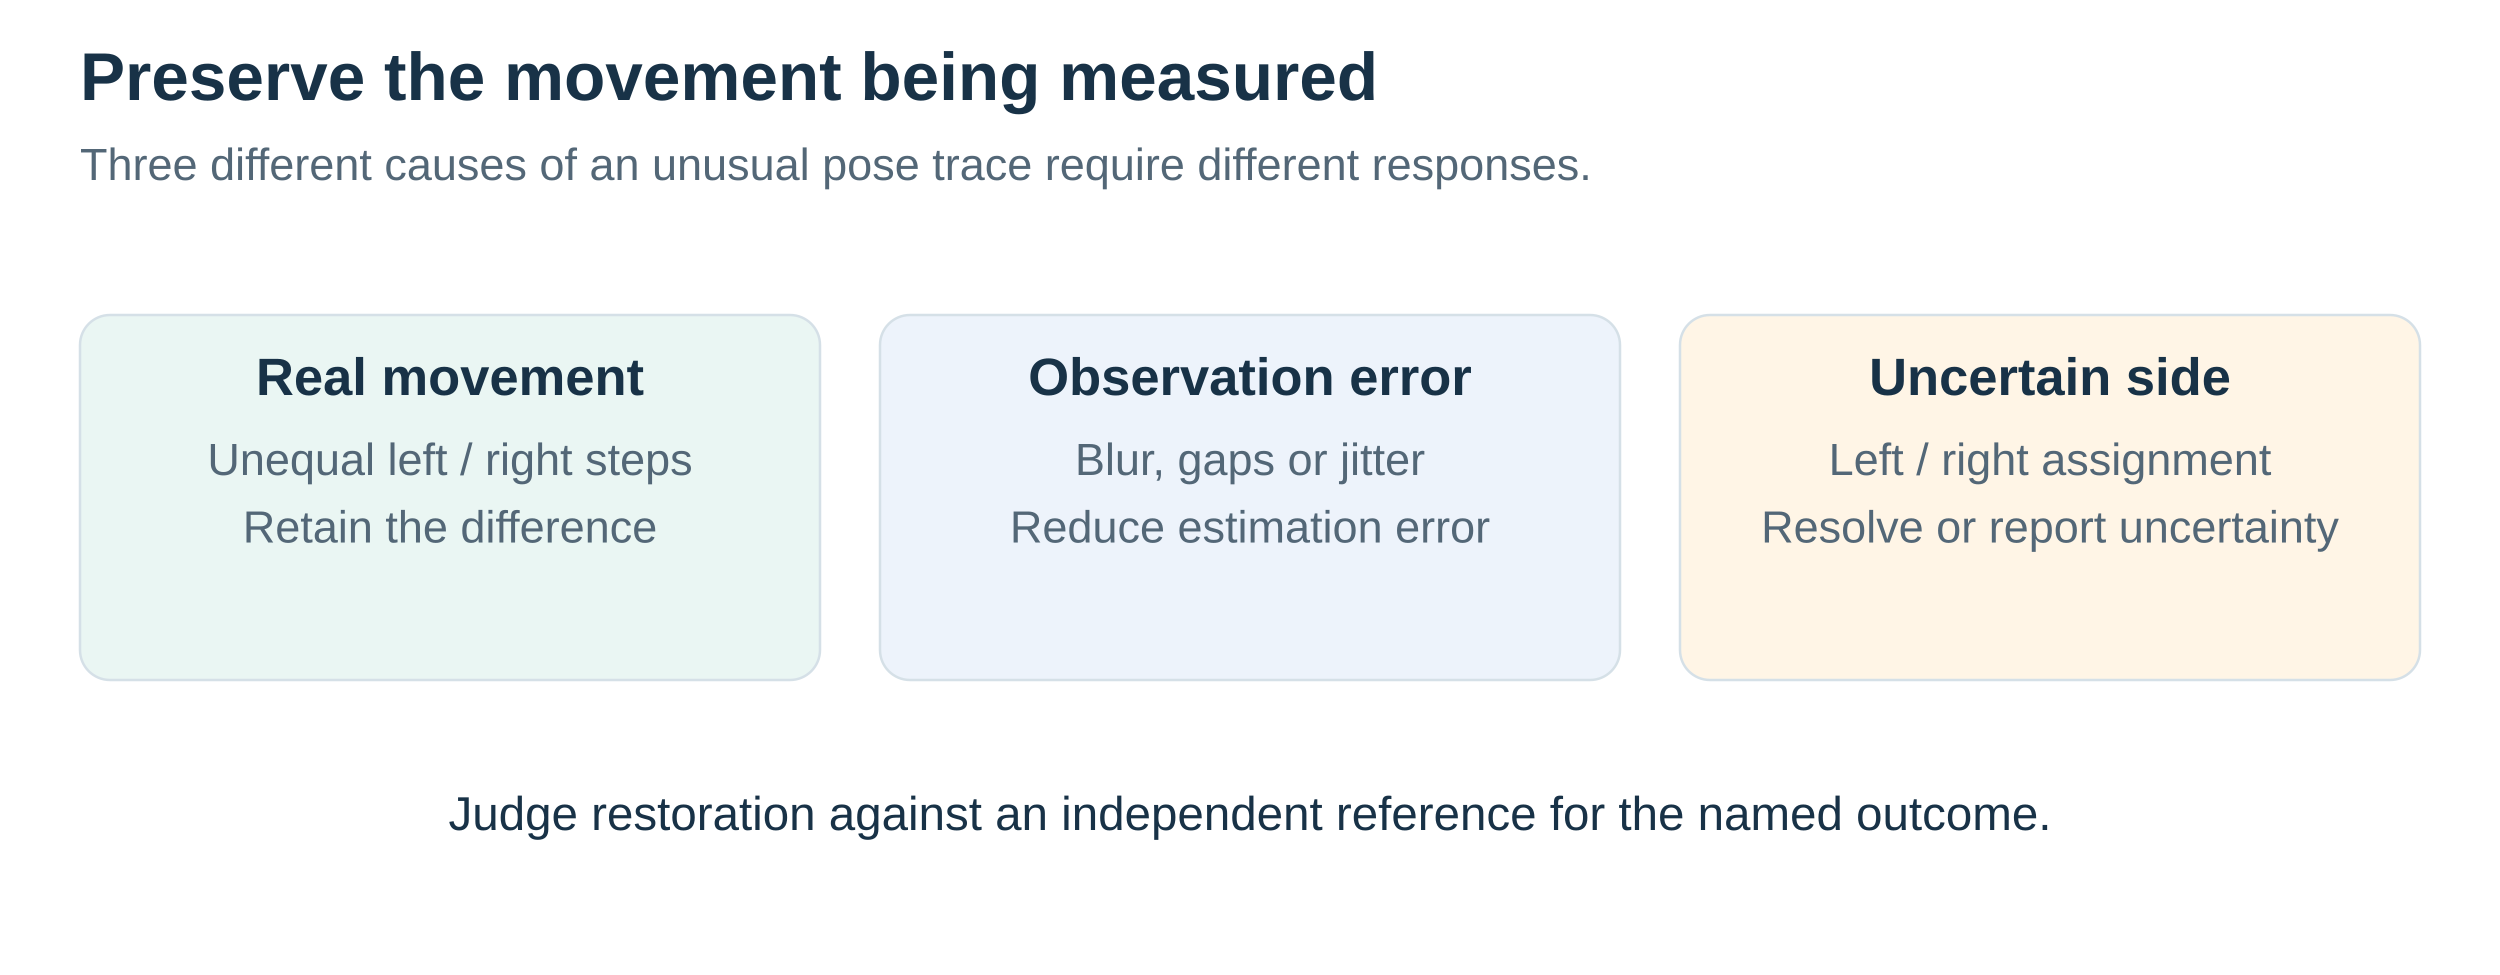
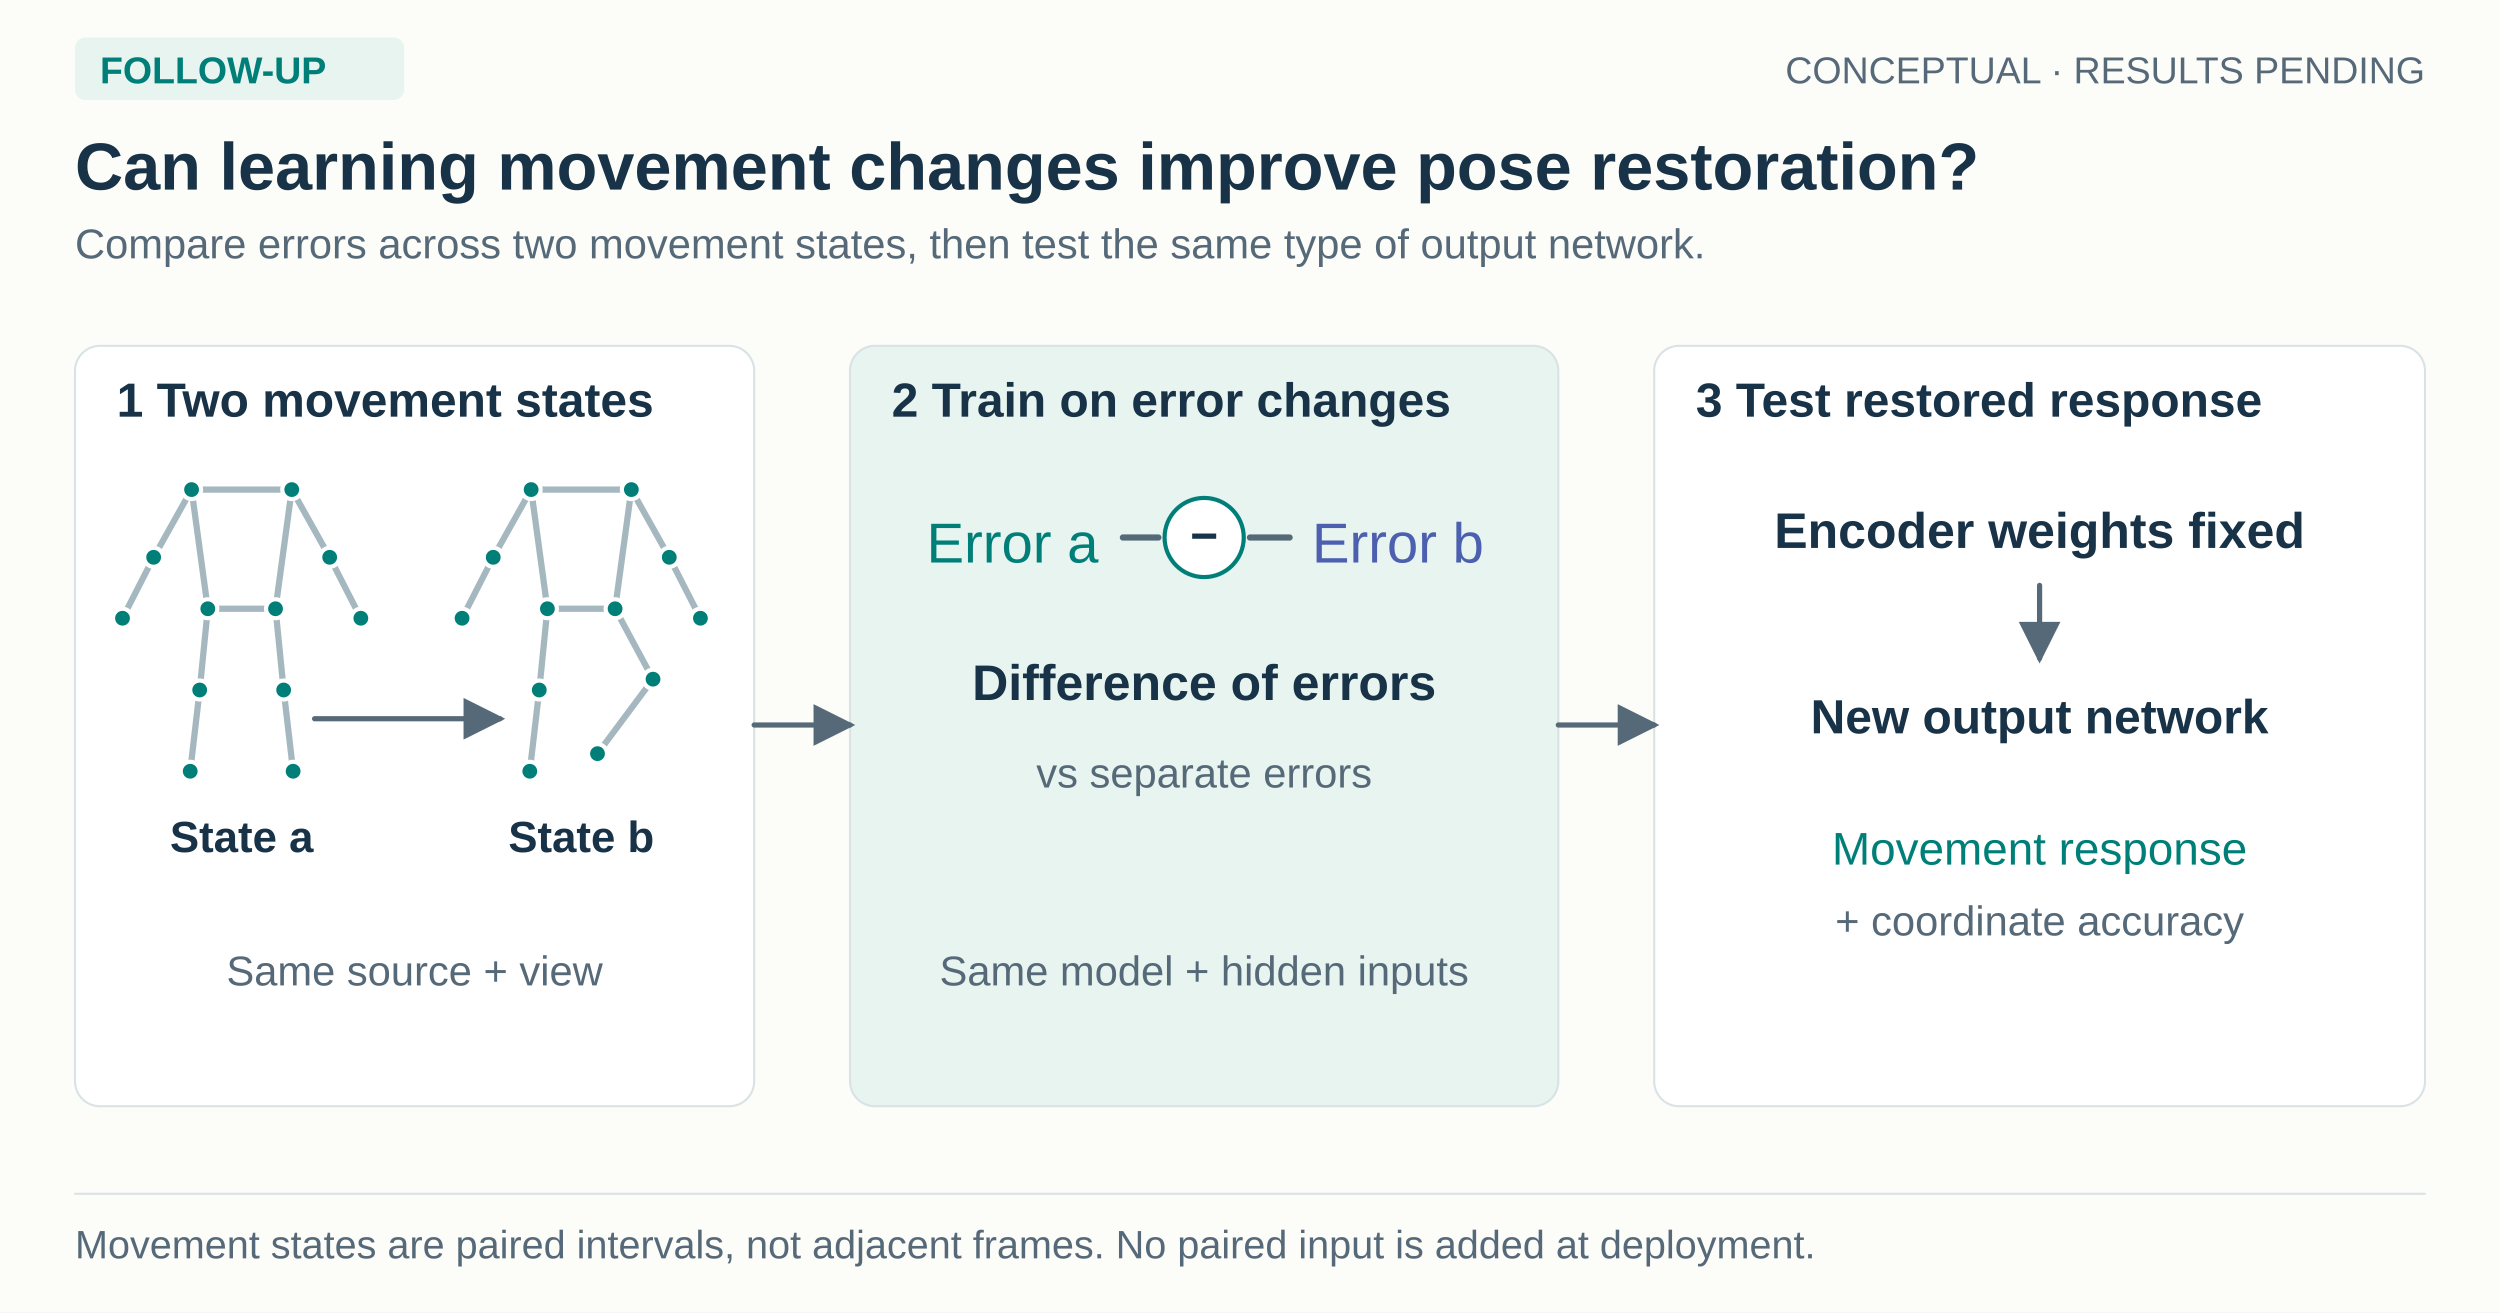
- <svg xmlns="http://www.w3.org/2000/svg" width="1000" height="390" viewBox="0 0 1000 390" role="img" aria-labelledby="title desc">
+ <svg xmlns="http://www.w3.org/2000/svg" width="1200" height="630" viewBox="0 0 1200 630" role="img" aria-labelledby="title desc">
  <defs>
-     <marker id="arrow" markerWidth="7" markerHeight="7" refX="6.5" refY="3.5" orient="auto">
-       <path d="M0 0L7 3.5L0 7" fill="#536777" />
+     <marker id="arrow" markerWidth="8" markerHeight="8" refX="7" refY="4" orient="auto">
+       <path d="M0 0L8 4L0 8" fill="#566978" />
    </marker>
  </defs>
-   <rect width="1000" height="390" fill="white" />
-   <text x="32" y="40" font-family="Arial, sans-serif" font-size="27" fill="#183247" text-anchor="start" font-weight="bold">Preserve the movement being measured</text>
-   <text x="32" y="72" font-family="Arial, sans-serif" font-size="18" fill="#536777" text-anchor="start" font-weight="normal">Three different causes of an unusual pose trace require different responses.</text>
-   <rect x="32" y="126" width="296" height="146" rx="12" fill="#eaf6f3" stroke="#d5e0e7" />
-   <text x="180.0" y="158" font-family="Arial, sans-serif" font-size="21" fill="#183247" text-anchor="middle" font-weight="bold">Real movement</text>
-   <text x="180.0" y="190" font-family="Arial, sans-serif" font-size="18" fill="#536777" text-anchor="middle" font-weight="normal">Unequal left / right steps</text>
-   <text x="180.0" y="217" font-family="Arial, sans-serif" font-size="18" fill="#536777" text-anchor="middle" font-weight="normal">Retain the difference</text>
-   <rect x="352" y="126" width="296" height="146" rx="12" fill="#edf3fb" stroke="#d5e0e7" />
-   <text x="500.0" y="158" font-family="Arial, sans-serif" font-size="21" fill="#183247" text-anchor="middle" font-weight="bold">Observation error</text>
-   <text x="500.0" y="190" font-family="Arial, sans-serif" font-size="18" fill="#536777" text-anchor="middle" font-weight="normal">Blur, gaps or jitter</text>
-   <text x="500.0" y="217" font-family="Arial, sans-serif" font-size="18" fill="#536777" text-anchor="middle" font-weight="normal">Reduce estimation error</text>
-   <rect x="672" y="126" width="296" height="146" rx="12" fill="#fff5e6" stroke="#d5e0e7" />
-   <text x="820.0" y="158" font-family="Arial, sans-serif" font-size="21" fill="#183247" text-anchor="middle" font-weight="bold">Uncertain side</text>
-   <text x="820.0" y="190" font-family="Arial, sans-serif" font-size="18" fill="#536777" text-anchor="middle" font-weight="normal">Left / right assignment</text>
-   <text x="820.0" y="217" font-family="Arial, sans-serif" font-size="18" fill="#536777" text-anchor="middle" font-weight="normal">Resolve or report uncertainty</text>
-   <text x="500" y="332" font-family="Arial, sans-serif" font-size="19" fill="#183247" text-anchor="middle" font-weight="normal">Judge restoration against an independent reference for the named outcome.</text>
+   <rect width="1200" height="630" fill="#fcfcf9" />
+   <rect x="36" y="18" width="158" height="30" rx="5" fill="#e7f4ef" stroke="none" />
+   <text x="48" y="40" font-family="Arial, sans-serif" font-size="18" fill="#007f79" text-anchor="start" font-weight="bold">FOLLOW-UP</text>
+   <text x="1164" y="40" font-family="Arial, sans-serif" font-size="18" fill="#566978" text-anchor="end" font-weight="normal">CONCEPTUAL · RESULTS PENDING</text>
+   <text x="36" y="91" font-family="Arial, sans-serif" font-size="32" fill="#183247" text-anchor="start" font-weight="bold">Can learning movement changes improve pose restoration?</text>
+   <text x="36" y="124" font-family="Arial, sans-serif" font-size="20" fill="#566978" text-anchor="start" font-weight="normal">Compare errors across two movement states, then test the same type of output network.</text>
+   <rect x="36" y="166" width="326" height="365" rx="12" fill="white" stroke="#d9e2e5" />
+   <text x="56" y="200" font-family="Arial, sans-serif" font-size="23" fill="#183247" text-anchor="start" font-weight="bold">1  Two movement states</text>
+   <polyline points="91.95,235.00 140.05,235.00" fill="none" stroke="#a5b8bf" stroke-width="3" stroke-linejoin="round" stroke-linecap="round" />
+   <polyline points="91.95,235.00 73.75,267.50" fill="none" stroke="#a5b8bf" stroke-width="3" stroke-linejoin="round" stroke-linecap="round" />
+   <polyline points="73.75,267.50 58.80,296.75" fill="none" stroke="#a5b8bf" stroke-width="3" stroke-linejoin="round" stroke-linecap="round" />
+   <polyline points="140.05,235.00 158.25,267.50" fill="none" stroke="#a5b8bf" stroke-width="3" stroke-linejoin="round" stroke-linecap="round" />
+   <polyline points="158.25,267.50 173.20,296.75" fill="none" stroke="#a5b8bf" stroke-width="3" stroke-linejoin="round" stroke-linecap="round" />
+   <polyline points="91.95,235.00 99.75,292.20" fill="none" stroke="#a5b8bf" stroke-width="3" stroke-linejoin="round" stroke-linecap="round" />
+   <polyline points="140.05,235.00 132.25,292.20" fill="none" stroke="#a5b8bf" stroke-width="3" stroke-linejoin="round" stroke-linecap="round" />
+   <polyline points="99.75,292.20 132.25,292.20" fill="none" stroke="#a5b8bf" stroke-width="3" stroke-linejoin="round" stroke-linecap="round" />
+   <polyline points="99.75,292.20 95.85,331.20" fill="none" stroke="#a5b8bf" stroke-width="3" stroke-linejoin="round" stroke-linecap="round" />
+   <polyline points="95.85,331.20 91.30,370.20" fill="none" stroke="#a5b8bf" stroke-width="3" stroke-linejoin="round" stroke-linecap="round" />
+   <polyline points="132.25,292.20 136.15,331.20" fill="none" stroke="#a5b8bf" stroke-width="3" stroke-linejoin="round" stroke-linecap="round" />
+   <polyline points="136.15,331.20 140.70,370.20" fill="none" stroke="#a5b8bf" stroke-width="3" stroke-linejoin="round" stroke-linecap="round" />
+   <circle cx="91.95" cy="235.0" r="4.55" fill="#007f79" stroke="white" stroke-width="2" />
+   <circle cx="140.05" cy="235.0" r="4.55" fill="#007f79" stroke="white" stroke-width="2" />
+   <circle cx="73.75" cy="267.5" r="4.55" fill="#007f79" stroke="white" stroke-width="2" />
+   <circle cx="158.25" cy="267.5" r="4.55" fill="#007f79" stroke="white" stroke-width="2" />
+   <circle cx="58.8" cy="296.75" r="4.55" fill="#007f79" stroke="white" stroke-width="2" />
+   <circle cx="173.2" cy="296.75" r="4.55" fill="#007f79" stroke="white" stroke-width="2" />
+   <circle cx="99.75" cy="292.2" r="4.55" fill="#007f79" stroke="white" stroke-width="2" />
+   <circle cx="132.25" cy="292.2" r="4.55" fill="#007f79" stroke="white" stroke-width="2" />
+   <circle cx="95.85" cy="331.2" r="4.55" fill="#007f79" stroke="white" stroke-width="2" />
+   <circle cx="136.15" cy="331.2" r="4.55" fill="#007f79" stroke="white" stroke-width="2" />
+   <circle cx="91.3" cy="370.2" r="4.55" fill="#007f79" stroke="white" stroke-width="2" />
+   <circle cx="140.7" cy="370.2" r="4.55" fill="#007f79" stroke="white" stroke-width="2" />
+   <polyline points="254.95,235.00 303.05,235.00" fill="none" stroke="#a5b8bf" stroke-width="3" stroke-linejoin="round" stroke-linecap="round" />
+   <polyline points="254.95,235.00 236.75,267.50" fill="none" stroke="#a5b8bf" stroke-width="3" stroke-linejoin="round" stroke-linecap="round" />
+   <polyline points="236.75,267.50 221.80,296.75" fill="none" stroke="#a5b8bf" stroke-width="3" stroke-linejoin="round" stroke-linecap="round" />
+   <polyline points="303.05,235.00 321.25,267.50" fill="none" stroke="#a5b8bf" stroke-width="3" stroke-linejoin="round" stroke-linecap="round" />
+   <polyline points="321.25,267.50 336.20,296.75" fill="none" stroke="#a5b8bf" stroke-width="3" stroke-linejoin="round" stroke-linecap="round" />
+   <polyline points="254.95,235.00 262.75,292.20" fill="none" stroke="#a5b8bf" stroke-width="3" stroke-linejoin="round" stroke-linecap="round" />
+   <polyline points="303.05,235.00 295.25,292.20" fill="none" stroke="#a5b8bf" stroke-width="3" stroke-linejoin="round" stroke-linecap="round" />
+   <polyline points="262.75,292.20 295.25,292.20" fill="none" stroke="#a5b8bf" stroke-width="3" stroke-linejoin="round" stroke-linecap="round" />
+   <polyline points="262.75,292.20 258.85,331.20" fill="none" stroke="#a5b8bf" stroke-width="3" stroke-linejoin="round" stroke-linecap="round" />
+   <polyline points="258.85,331.20 254.30,370.20" fill="none" stroke="#a5b8bf" stroke-width="3" stroke-linejoin="round" stroke-linecap="round" />
+   <polyline points="295.25,292.20 313.45,326.00" fill="none" stroke="#a5b8bf" stroke-width="3" stroke-linejoin="round" stroke-linecap="round" />
+   <polyline points="313.45,326.00 286.80,361.75" fill="none" stroke="#a5b8bf" stroke-width="3" stroke-linejoin="round" stroke-linecap="round" />
+   <circle cx="254.95" cy="235.0" r="4.55" fill="#007f79" stroke="white" stroke-width="2" />
+   <circle cx="303.05" cy="235.0" r="4.55" fill="#007f79" stroke="white" stroke-width="2" />
+   <circle cx="236.75" cy="267.5" r="4.55" fill="#007f79" stroke="white" stroke-width="2" />
+   <circle cx="321.25" cy="267.5" r="4.55" fill="#007f79" stroke="white" stroke-width="2" />
+   <circle cx="221.8" cy="296.75" r="4.55" fill="#007f79" stroke="white" stroke-width="2" />
+   <circle cx="336.2" cy="296.75" r="4.55" fill="#007f79" stroke="white" stroke-width="2" />
+   <circle cx="262.75" cy="292.2" r="4.55" fill="#007f79" stroke="white" stroke-width="2" />
+   <circle cx="295.25" cy="292.2" r="4.55" fill="#007f79" stroke="white" stroke-width="2" />
+   <circle cx="258.85" cy="331.2" r="4.55" fill="#007f79" stroke="white" stroke-width="2" />
+   <circle cx="313.45" cy="326.0" r="4.55" fill="#007f79" stroke="white" stroke-width="2" />
+   <circle cx="254.3" cy="370.2" r="4.55" fill="#007f79" stroke="white" stroke-width="2" />
+   <circle cx="286.8" cy="361.75" r="4.55" fill="#007f79" stroke="white" stroke-width="2" />
+   <text x="116" y="409" font-family="Arial, sans-serif" font-size="21" fill="#183247" text-anchor="middle" font-weight="bold">State a</text>
+   <text x="279" y="409" font-family="Arial, sans-serif" font-size="21" fill="#183247" text-anchor="middle" font-weight="bold">State b</text>
+   <polyline points="151.00,345.00 240.00,345.00" fill="none" stroke="#566978" stroke-width="2.5" stroke-linejoin="round" stroke-linecap="round" marker-end="url(#arrow)" />
+   <text x="199" y="473" font-family="Arial, sans-serif" font-size="20" fill="#566978" text-anchor="middle" font-weight="normal">Same source + view</text>
+   <rect x="408" y="166" width="340" height="365" rx="12" fill="#e7f4ef" stroke="#d9e2e5" />
+   <text x="428" y="200" font-family="Arial, sans-serif" font-size="23" fill="#183247" text-anchor="start" font-weight="bold">2  Train on error changes</text>
+   <text x="486" y="270" font-family="Arial, sans-serif" font-size="27" fill="#007f79" text-anchor="middle" font-weight="normal">Error a</text>
+   <text x="671" y="270" font-family="Arial, sans-serif" font-size="27" fill="#4c60af" text-anchor="middle" font-weight="normal">Error b</text>
+   <polyline points="539.00,258.00 556.00,258.00" fill="none" stroke="#566978" stroke-width="3" stroke-linejoin="round" stroke-linecap="round" />
+   <polyline points="600.00,258.00 619.00,258.00" fill="none" stroke="#566978" stroke-width="3" stroke-linejoin="round" stroke-linecap="round" />
+   <circle cx="578" cy="258" r="19" fill="white" stroke="#007f79" stroke-width="2" />
+   <text x="578" y="265" font-family="Arial, sans-serif" font-size="23" fill="#183247" text-anchor="middle" font-weight="bold">−</text>
+   <text x="578" y="336" font-family="Arial, sans-serif" font-size="24" fill="#183247" text-anchor="middle" font-weight="bold">Difference of errors</text>
+   <text x="578" y="378" font-family="Arial, sans-serif" font-size="20" fill="#566978" text-anchor="middle" font-weight="normal">vs separate errors</text>
+   <text x="578" y="473" font-family="Arial, sans-serif" font-size="20" fill="#566978" text-anchor="middle" font-weight="normal">Same model + hidden inputs</text>
+   <rect x="794" y="166" width="370" height="365" rx="12" fill="white" stroke="#d9e2e5" />
+   <text x="814" y="200" font-family="Arial, sans-serif" font-size="23" fill="#183247" text-anchor="start" font-weight="bold">3  Test restored response</text>
+   <text x="979" y="263" font-family="Arial, sans-serif" font-size="24" fill="#183247" text-anchor="middle" font-weight="bold">Encoder weights fixed</text>
+   <polyline points="979.00,281.00 979.00,316.00" fill="none" stroke="#566978" stroke-width="2.5" stroke-linejoin="round" stroke-linecap="round" marker-end="url(#arrow)" />
+   <text x="979" y="352" font-family="Arial, sans-serif" font-size="23" fill="#183247" text-anchor="middle" font-weight="bold">New output network</text>
+   <text x="979" y="415" font-family="Arial, sans-serif" font-size="22" fill="#007f79" text-anchor="middle" font-weight="normal">Movement response</text>
+   <text x="979" y="449" font-family="Arial, sans-serif" font-size="20" fill="#566978" text-anchor="middle" font-weight="normal">+ coordinate accuracy</text>
+   <polyline points="362.00,348.00 408.00,348.00" fill="none" stroke="#566978" stroke-width="2.5" stroke-linejoin="round" stroke-linecap="round" marker-end="url(#arrow)" />
+   <polyline points="748.00,348.00 794.00,348.00" fill="none" stroke="#566978" stroke-width="2.5" stroke-linejoin="round" stroke-linecap="round" marker-end="url(#arrow)" />
+   <polyline points="36.00,573.00 1164.00,573.00" fill="none" stroke="#d9e2e5" stroke-width="1" stroke-linejoin="round" stroke-linecap="round" />
+   <text x="36" y="604" font-family="Arial, sans-serif" font-size="19" fill="#566978" text-anchor="start" font-weight="normal">Movement states are paired intervals, not adjacent frames. No paired input is added at deployment.</text>
</svg>
